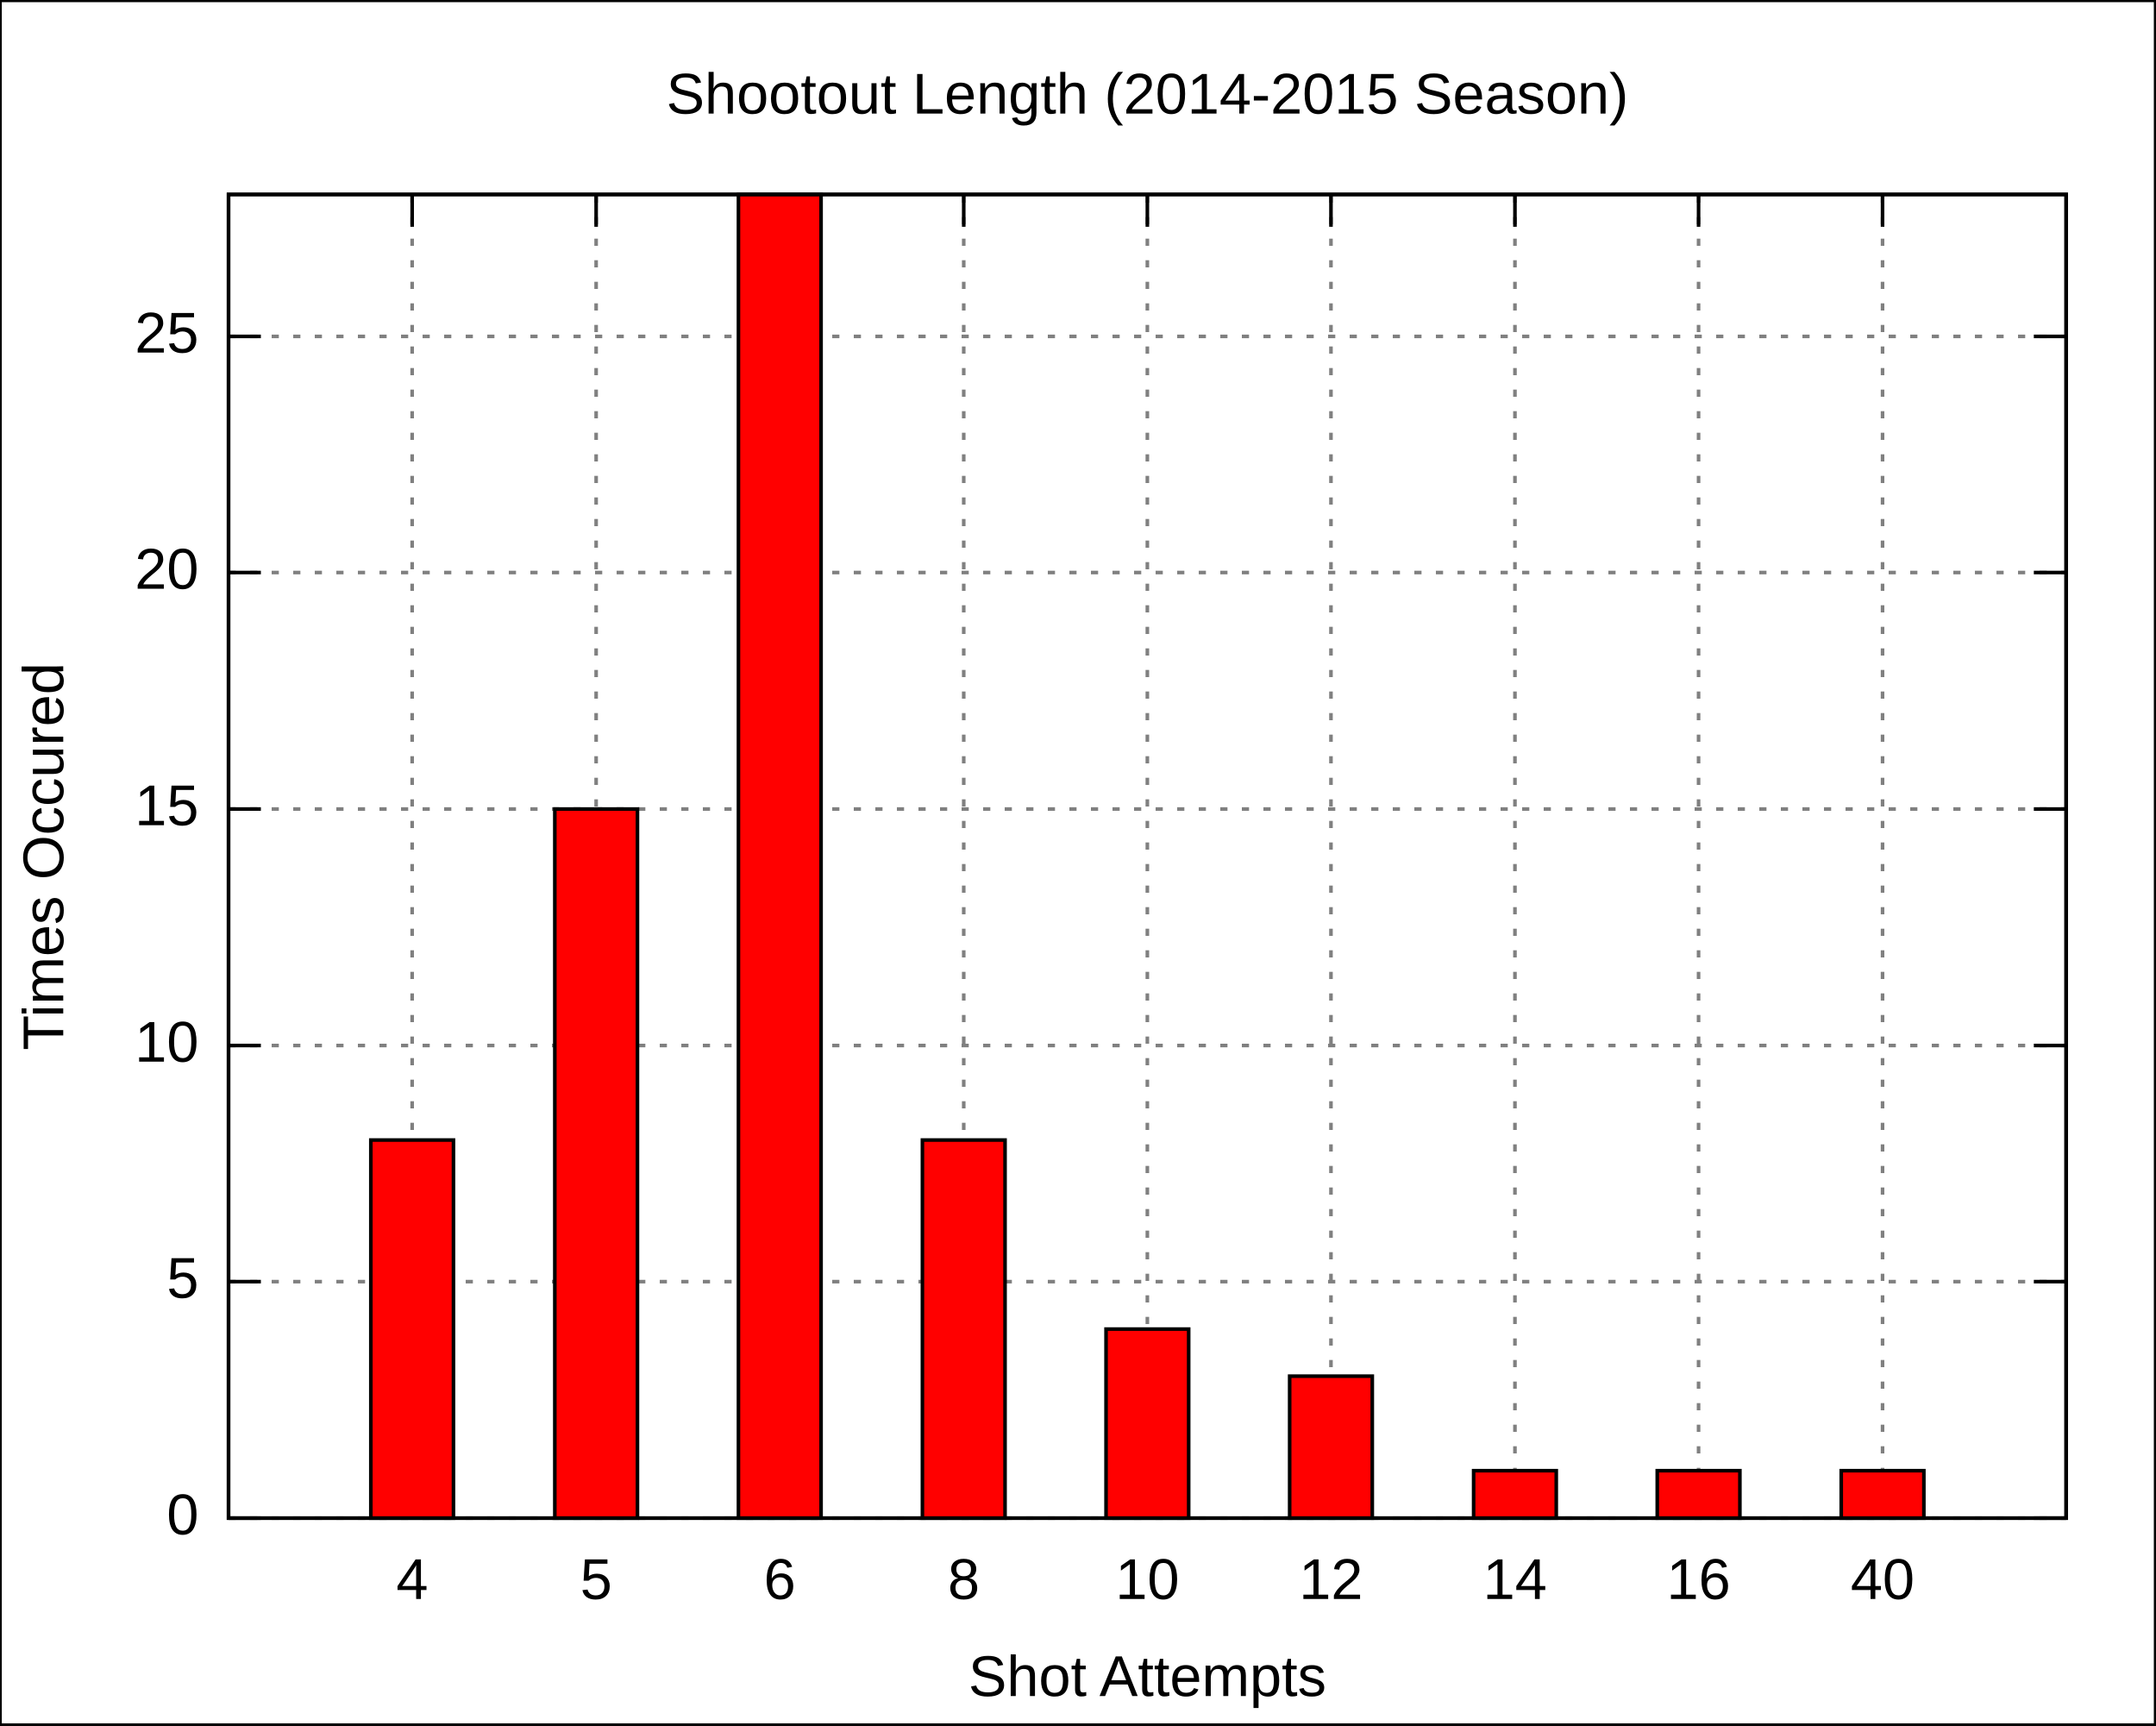
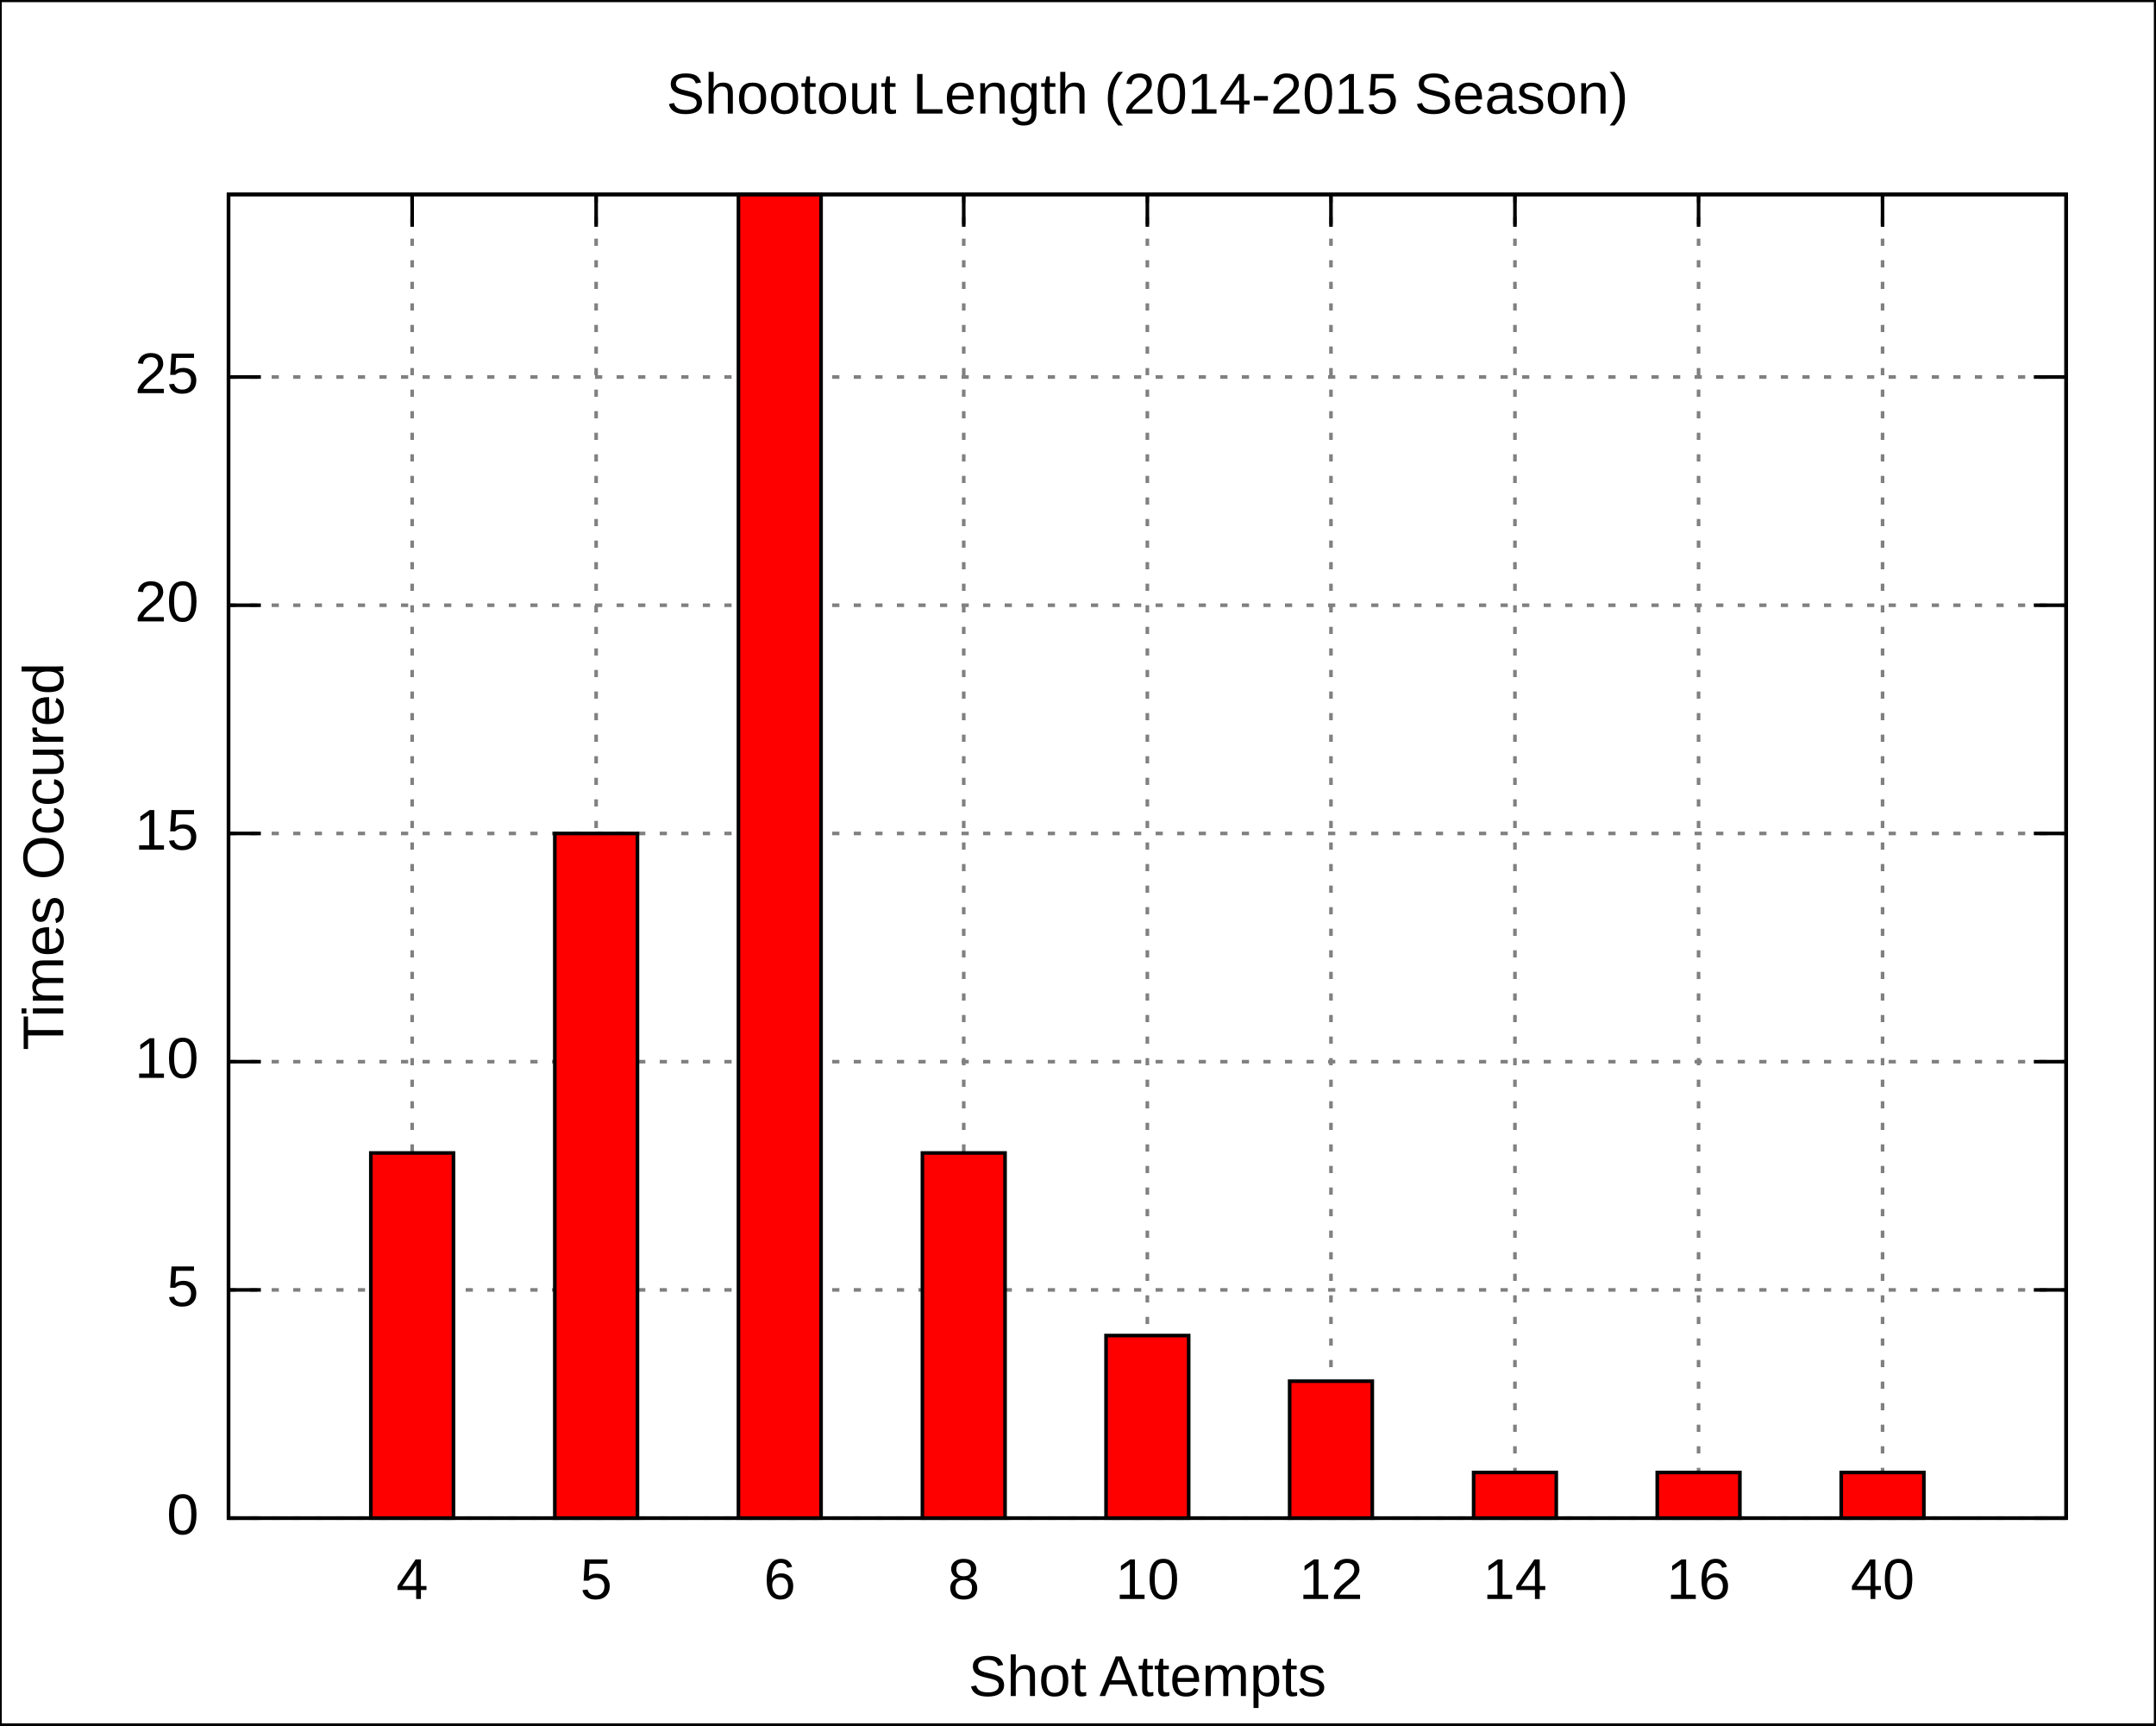
<svg xmlns="http://www.w3.org/2000/svg" xmlns:xlink="http://www.w3.org/1999/xlink" width="600" height="480" viewBox="0 0 600 480">
  <g id="gnuplot_canvas">
    <rect x="0" y="0" width="600" height="480" fill="none" />
    <defs>
      <circle id="gpDot" r="0.5" stroke-width="0.5" />
      <path id="gpPt0" stroke-width="0.222" stroke="currentColor" d="M-1,0 h2 M0,-1 v2" />
      <path id="gpPt1" stroke-width="0.222" stroke="currentColor" d="M-1,-1 L1,1 M1,-1 L-1,1" />
      <path id="gpPt2" stroke-width="0.222" stroke="currentColor" d="M-1,0 L1,0 M0,-1 L0,1 M-1,-1 L1,1 M-1,1 L1,-1" />
      <rect id="gpPt3" stroke-width="0.222" stroke="currentColor" x="-1" y="-1" width="2" height="2" />
      <rect id="gpPt4" stroke-width="0.222" stroke="currentColor" fill="currentColor" x="-1" y="-1" width="2" height="2" />
      <circle id="gpPt5" stroke-width="0.222" stroke="currentColor" cx="0" cy="0" r="1" />
      <use xlink:href="#gpPt5" id="gpPt6" fill="currentColor" stroke="none" />
      <path id="gpPt7" stroke-width="0.222" stroke="currentColor" d="M0,-1.33 L-1.33,0.67 L1.33,0.67 z" />
      <use xlink:href="#gpPt7" id="gpPt8" fill="currentColor" stroke="none" />
      <use xlink:href="#gpPt7" id="gpPt9" stroke="currentColor" transform="rotate(180)" />
      <use xlink:href="#gpPt9" id="gpPt10" fill="currentColor" stroke="none" />
      <use xlink:href="#gpPt3" id="gpPt11" stroke="currentColor" transform="rotate(45)" />
      <use xlink:href="#gpPt11" id="gpPt12" fill="currentColor" stroke="none" />
    </defs>
    <g style="fill:none; color:white; stroke:currentColor; stroke-width:1.00; stroke-linecap:butt; stroke-linejoin:miter">
</g>
    <g style="fill:none; color:black; stroke:currentColor; stroke-width:1.00; stroke-linecap:butt; stroke-linejoin:miter">
      <g style="stroke:none; shape-rendering:crispEdges">
        <polygon fill="rgb(255, 255, 255)" points="0.0,480.0 599.9,480.0 599.9,0.1 0.0,0.1 " />
      </g>
      <path stroke="black" d="M0.0,480.0 L0.0,0.1 L599.9,0.1 L599.9,480.0 L0.0,480.0  " />
    </g>
    <g style="fill:none; color:gray; stroke:currentColor; stroke-width:1.00; stroke-linecap:butt; stroke-linejoin:miter">
      <path stroke="gray" stroke-dasharray=" 2,4" class="gridline" d="M63.6,422.4 L575.0,422.4  " />
    </g>
    <g style="fill:none; color:black; stroke:currentColor; stroke-width:1.00; stroke-linecap:butt; stroke-linejoin:miter">
      <path stroke="black" d="M63.6,422.4 L72.6,422.4 M575.0,422.4 L566.0,422.4  " />
      <g transform="translate(55.3,426.9)" style="stroke:none; fill:black; font-family:Arial; font-size:12.00pt; text-anchor:end">
        <text> 0</text>
      </g>
    </g>
    <g style="fill:none; color:gray; stroke:currentColor; stroke-width:1.00; stroke-linecap:butt; stroke-linejoin:miter">
-       <path stroke="gray" stroke-dasharray=" 2,4" class="gridline" d="M63.6,356.6 L575.0,356.6  " />
-     </g>
-     <g style="fill:none; color:black; stroke:currentColor; stroke-width:1.00; stroke-linecap:butt; stroke-linejoin:miter">
-       <path stroke="black" d="M63.6,356.6 L72.6,356.6 M575.0,356.6 L566.0,356.6  " />
-       <g transform="translate(55.3,361.1)" style="stroke:none; fill:black; font-family:Arial; font-size:12.00pt; text-anchor:end">
+       <path stroke="gray" stroke-dasharray=" 2,4" class="gridline" d="M63.6,358.9 L575.0,358.9  " />
+     </g>
+     <g style="fill:none; color:black; stroke:currentColor; stroke-width:1.00; stroke-linecap:butt; stroke-linejoin:miter">
+       <path stroke="black" d="M63.6,358.9 L72.6,358.9 M575.0,358.9 L566.0,358.9  " />
+       <g transform="translate(55.3,363.4)" style="stroke:none; fill:black; font-family:Arial; font-size:12.00pt; text-anchor:end">
        <text> 5</text>
      </g>
    </g>
    <g style="fill:none; color:gray; stroke:currentColor; stroke-width:1.00; stroke-linecap:butt; stroke-linejoin:miter">
-       <path stroke="gray" stroke-dasharray=" 2,4" class="gridline" d="M63.6,290.9 L575.0,290.9  " />
-     </g>
-     <g style="fill:none; color:black; stroke:currentColor; stroke-width:1.00; stroke-linecap:butt; stroke-linejoin:miter">
-       <path stroke="black" d="M63.6,290.9 L72.6,290.9 M575.0,290.9 L566.0,290.9  " />
-       <g transform="translate(55.3,295.4)" style="stroke:none; fill:black; font-family:Arial; font-size:12.00pt; text-anchor:end">
+       <path stroke="gray" stroke-dasharray=" 2,4" class="gridline" d="M63.6,295.4 L575.0,295.4  " />
+     </g>
+     <g style="fill:none; color:black; stroke:currentColor; stroke-width:1.00; stroke-linecap:butt; stroke-linejoin:miter">
+       <path stroke="black" d="M63.6,295.4 L72.6,295.4 M575.0,295.4 L566.0,295.4  " />
+       <g transform="translate(55.3,299.9)" style="stroke:none; fill:black; font-family:Arial; font-size:12.00pt; text-anchor:end">
        <text> 10</text>
      </g>
    </g>
    <g style="fill:none; color:gray; stroke:currentColor; stroke-width:1.00; stroke-linecap:butt; stroke-linejoin:miter">
-       <path stroke="gray" stroke-dasharray=" 2,4" class="gridline" d="M63.6,225.1 L575.0,225.1  " />
-     </g>
-     <g style="fill:none; color:black; stroke:currentColor; stroke-width:1.00; stroke-linecap:butt; stroke-linejoin:miter">
-       <path stroke="black" d="M63.6,225.1 L72.6,225.1 M575.0,225.1 L566.0,225.1  " />
-       <g transform="translate(55.3,229.6)" style="stroke:none; fill:black; font-family:Arial; font-size:12.00pt; text-anchor:end">
+       <path stroke="gray" stroke-dasharray=" 2,4" class="gridline" d="M63.6,231.9 L575.0,231.9  " />
+     </g>
+     <g style="fill:none; color:black; stroke:currentColor; stroke-width:1.00; stroke-linecap:butt; stroke-linejoin:miter">
+       <path stroke="black" d="M63.6,231.9 L72.6,231.9 M575.0,231.9 L566.0,231.9  " />
+       <g transform="translate(55.3,236.4)" style="stroke:none; fill:black; font-family:Arial; font-size:12.00pt; text-anchor:end">
        <text> 15</text>
      </g>
    </g>
    <g style="fill:none; color:gray; stroke:currentColor; stroke-width:1.00; stroke-linecap:butt; stroke-linejoin:miter">
-       <path stroke="gray" stroke-dasharray=" 2,4" class="gridline" d="M63.6,159.3 L575.0,159.3  " />
-     </g>
-     <g style="fill:none; color:black; stroke:currentColor; stroke-width:1.00; stroke-linecap:butt; stroke-linejoin:miter">
-       <path stroke="black" d="M63.6,159.3 L72.6,159.3 M575.0,159.3 L566.0,159.3  " />
-       <g transform="translate(55.3,163.8)" style="stroke:none; fill:black; font-family:Arial; font-size:12.00pt; text-anchor:end">
+       <path stroke="gray" stroke-dasharray=" 2,4" class="gridline" d="M63.6,168.4 L575.0,168.4  " />
+     </g>
+     <g style="fill:none; color:black; stroke:currentColor; stroke-width:1.00; stroke-linecap:butt; stroke-linejoin:miter">
+       <path stroke="black" d="M63.6,168.4 L72.6,168.4 M575.0,168.4 L566.0,168.4  " />
+       <g transform="translate(55.3,172.9)" style="stroke:none; fill:black; font-family:Arial; font-size:12.00pt; text-anchor:end">
        <text> 20</text>
      </g>
    </g>
    <g style="fill:none; color:gray; stroke:currentColor; stroke-width:1.00; stroke-linecap:butt; stroke-linejoin:miter">
-       <path stroke="gray" stroke-dasharray=" 2,4" class="gridline" d="M63.6,93.6 L575.0,93.6  " />
-     </g>
-     <g style="fill:none; color:black; stroke:currentColor; stroke-width:1.00; stroke-linecap:butt; stroke-linejoin:miter">
-       <path stroke="black" d="M63.6,93.6 L72.6,93.6 M575.0,93.6 L566.0,93.6  " />
-       <g transform="translate(55.3,98.1)" style="stroke:none; fill:black; font-family:Arial; font-size:12.00pt; text-anchor:end">
+       <path stroke="gray" stroke-dasharray=" 2,4" class="gridline" d="M63.6,104.9 L575.0,104.9  " />
+     </g>
+     <g style="fill:none; color:black; stroke:currentColor; stroke-width:1.00; stroke-linecap:butt; stroke-linejoin:miter">
+       <path stroke="black" d="M63.6,104.9 L72.6,104.9 M575.0,104.9 L566.0,104.9  " />
+       <g transform="translate(55.3,109.4)" style="stroke:none; fill:black; font-family:Arial; font-size:12.00pt; text-anchor:end">
        <text> 25</text>
      </g>
    </g>
    <g style="fill:none; color:gray; stroke:currentColor; stroke-width:1.00; stroke-linecap:butt; stroke-linejoin:miter">
      <path stroke="gray" stroke-dasharray=" 2,4" class="gridline" d="M114.7,422.4 L114.7,54.1  " />
    </g>
    <g style="fill:none; color:black; stroke:currentColor; stroke-width:1.00; stroke-linecap:butt; stroke-linejoin:miter">
      <path stroke="black" d="M114.7,422.4 L114.7,413.4 M114.7,54.1 L114.7,63.1  " />
      <g transform="translate(114.7,444.9)" style="stroke:none; fill:black; font-family:Arial; font-size:12.00pt; text-anchor:middle">
        <text>4</text>
      </g>
    </g>
    <g style="fill:none; color:gray; stroke:currentColor; stroke-width:1.00; stroke-linecap:butt; stroke-linejoin:miter">
      <path stroke="gray" stroke-dasharray=" 2,4" class="gridline" d="M165.9,422.4 L165.9,54.1  " />
    </g>
    <g style="fill:none; color:black; stroke:currentColor; stroke-width:1.00; stroke-linecap:butt; stroke-linejoin:miter">
      <path stroke="black" d="M165.9,422.4 L165.9,413.4 M165.9,54.1 L165.9,63.1  " />
      <g transform="translate(165.9,444.9)" style="stroke:none; fill:black; font-family:Arial; font-size:12.00pt; text-anchor:middle">
        <text>5</text>
      </g>
    </g>
    <g style="fill:none; color:gray; stroke:currentColor; stroke-width:1.00; stroke-linecap:butt; stroke-linejoin:miter">
      <path stroke="gray" stroke-dasharray=" 2,4" class="gridline" d="M217.0,422.4 L217.0,54.1  " />
    </g>
    <g style="fill:none; color:black; stroke:currentColor; stroke-width:1.00; stroke-linecap:butt; stroke-linejoin:miter">
      <path stroke="black" d="M217.0,422.4 L217.0,413.4 M217.0,54.1 L217.0,63.1  " />
      <g transform="translate(217.0,444.9)" style="stroke:none; fill:black; font-family:Arial; font-size:12.00pt; text-anchor:middle">
        <text>6</text>
      </g>
    </g>
    <g style="fill:none; color:gray; stroke:currentColor; stroke-width:1.00; stroke-linecap:butt; stroke-linejoin:miter">
      <path stroke="gray" stroke-dasharray=" 2,4" class="gridline" d="M268.2,422.4 L268.2,54.1  " />
    </g>
    <g style="fill:none; color:black; stroke:currentColor; stroke-width:1.00; stroke-linecap:butt; stroke-linejoin:miter">
      <path stroke="black" d="M268.2,422.4 L268.2,413.4 M268.2,54.1 L268.2,63.1  " />
      <g transform="translate(268.2,444.9)" style="stroke:none; fill:black; font-family:Arial; font-size:12.00pt; text-anchor:middle">
        <text>8</text>
      </g>
    </g>
    <g style="fill:none; color:gray; stroke:currentColor; stroke-width:1.00; stroke-linecap:butt; stroke-linejoin:miter">
      <path stroke="gray" stroke-dasharray=" 2,4" class="gridline" d="M319.3,422.4 L319.3,54.1  " />
    </g>
    <g style="fill:none; color:black; stroke:currentColor; stroke-width:1.00; stroke-linecap:butt; stroke-linejoin:miter">
      <path stroke="black" d="M319.3,422.4 L319.3,413.4 M319.3,54.1 L319.3,63.1  " />
      <g transform="translate(319.3,444.9)" style="stroke:none; fill:black; font-family:Arial; font-size:12.00pt; text-anchor:middle">
        <text>10</text>
      </g>
    </g>
    <g style="fill:none; color:gray; stroke:currentColor; stroke-width:1.00; stroke-linecap:butt; stroke-linejoin:miter">
      <path stroke="gray" stroke-dasharray=" 2,4" class="gridline" d="M370.4,422.4 L370.4,54.1  " />
    </g>
    <g style="fill:none; color:black; stroke:currentColor; stroke-width:1.00; stroke-linecap:butt; stroke-linejoin:miter">
      <path stroke="black" d="M370.4,422.4 L370.4,413.4 M370.4,54.1 L370.4,63.1  " />
      <g transform="translate(370.4,444.9)" style="stroke:none; fill:black; font-family:Arial; font-size:12.00pt; text-anchor:middle">
        <text>12</text>
      </g>
    </g>
    <g style="fill:none; color:gray; stroke:currentColor; stroke-width:1.00; stroke-linecap:butt; stroke-linejoin:miter">
      <path stroke="gray" stroke-dasharray=" 2,4" class="gridline" d="M421.6,422.4 L421.6,54.1  " />
    </g>
    <g style="fill:none; color:black; stroke:currentColor; stroke-width:1.00; stroke-linecap:butt; stroke-linejoin:miter">
      <path stroke="black" d="M421.6,422.4 L421.6,413.4 M421.6,54.1 L421.6,63.1  " />
      <g transform="translate(421.6,444.9)" style="stroke:none; fill:black; font-family:Arial; font-size:12.00pt; text-anchor:middle">
        <text>14</text>
      </g>
    </g>
    <g style="fill:none; color:gray; stroke:currentColor; stroke-width:1.00; stroke-linecap:butt; stroke-linejoin:miter">
      <path stroke="gray" stroke-dasharray=" 2,4" class="gridline" d="M472.7,422.4 L472.7,54.1  " />
    </g>
    <g style="fill:none; color:black; stroke:currentColor; stroke-width:1.00; stroke-linecap:butt; stroke-linejoin:miter">
      <path stroke="black" d="M472.7,422.4 L472.7,413.4 M472.7,54.1 L472.7,63.1  " />
      <g transform="translate(472.7,444.9)" style="stroke:none; fill:black; font-family:Arial; font-size:12.00pt; text-anchor:middle">
        <text>16</text>
      </g>
    </g>
    <g style="fill:none; color:gray; stroke:currentColor; stroke-width:1.00; stroke-linecap:butt; stroke-linejoin:miter">
      <path stroke="gray" stroke-dasharray=" 2,4" class="gridline" d="M523.9,422.4 L523.9,54.1  " />
    </g>
    <g style="fill:none; color:black; stroke:currentColor; stroke-width:1.00; stroke-linecap:butt; stroke-linejoin:miter">
      <path stroke="black" d="M523.9,422.4 L523.9,413.4 M523.9,54.1 L523.9,63.1  " />
      <g transform="translate(523.9,444.9)" style="stroke:none; fill:black; font-family:Arial; font-size:12.00pt; text-anchor:middle">
        <text>40</text>
      </g>
      <path stroke="black" d="M63.6,54.1 L63.6,422.4 L575.0,422.4 L575.0,54.1 L63.6,54.1 Z  " />
      <g transform="translate(17.6,238.3) rotate(270)" style="stroke:none; fill:black; font-family:Arial; font-size:12.00pt; text-anchor:middle">
        <text>Times Occured</text>
      </g>
      <g transform="translate(319.3,471.9)" style="stroke:none; fill:black; font-family:Arial; font-size:12.00pt; text-anchor:middle">
        <text>Shot Attempts</text>
      </g>
      <g transform="translate(319.3,31.6)" style="stroke:none; fill:black; font-family:Arial; font-size:12.00pt; text-anchor:middle">
        <text>Shootout Length (2014-2015 Season)</text>
      </g>
    </g>
    <g id="gnuplot_plot_1">
      <g style="fill:none; color:red; stroke:currentColor; stroke-width:1.00; stroke-linecap:butt; stroke-linejoin:miter">
        <g style="stroke:none; shape-rendering:crispEdges">
-           <polygon fill="red" points="103.2,422.4 126.3,422.4 126.3,317.1 103.2,317.1 " />
-         </g>
-         <path stroke="black" d="M103.2,422.4 L103.2,317.2 L126.2,317.2 L126.2,422.4 L103.2,422.4 Z  " />
-         <g style="stroke:none; shape-rendering:crispEdges">
-           <polygon fill="currentColor" points="154.4,422.4 177.5,422.4 177.5,225.0 154.4,225.0 " />
-         </g>
-         <path stroke="black" d="M154.4,422.4 L154.4,225.1 L177.4,225.1 L177.4,422.4 L154.4,422.4 Z  " />
+           <polygon fill="red" points="103.2,422.4 126.3,422.4 126.3,320.7 103.2,320.7 " />
+         </g>
+         <path stroke="black" d="M103.2,422.4 L103.2,320.8 L126.2,320.8 L126.2,422.4 L103.2,422.4 Z  " />
+         <g style="stroke:none; shape-rendering:crispEdges">
+           <polygon fill="currentColor" points="154.4,422.4 177.5,422.4 177.5,231.8 154.4,231.8 " />
+         </g>
+         <path stroke="black" d="M154.4,422.4 L154.4,231.9 L177.4,231.9 L177.4,422.4 L154.4,422.4 Z  " />
        <g style="stroke:none; shape-rendering:crispEdges">
          <polygon fill="currentColor" points="205.5,422.4 228.6,422.4 228.6,54.0 205.5,54.0 " />
        </g>
        <path stroke="black" d="M205.5,422.4 L205.5,54.1 L228.5,54.1 L228.5,422.4 L205.5,422.4 Z  " />
        <g style="stroke:none; shape-rendering:crispEdges">
-           <polygon fill="currentColor" points="256.7,422.4 279.8,422.4 279.8,317.1 256.7,317.1 " />
-         </g>
-         <path stroke="black" d="M256.7,422.4 L256.7,317.2 L279.7,317.2 L279.7,422.4 L256.7,422.4 Z  " />
-         <g style="stroke:none; shape-rendering:crispEdges">
-           <polygon fill="currentColor" points="307.8,422.4 330.9,422.4 330.9,369.7 307.8,369.7 " />
-         </g>
-         <path stroke="black" d="M307.8,422.4 L307.8,369.8 L330.8,369.8 L330.8,422.4 L307.8,422.4 Z  " />
-         <g style="stroke:none; shape-rendering:crispEdges">
-           <polygon fill="currentColor" points="358.9,422.4 382.0,422.4 382.0,382.8 358.9,382.8 " />
-         </g>
-         <path stroke="black" d="M358.9,422.4 L358.9,382.9 L381.9,382.9 L381.9,422.4 L358.9,422.4 Z  " />
-         <g style="stroke:none; shape-rendering:crispEdges">
-           <polygon fill="currentColor" points="410.1,422.4 433.2,422.4 433.2,409.1 410.1,409.1 " />
-         </g>
-         <path stroke="black" d="M410.1,422.4 L410.1,409.2 L433.1,409.2 L433.1,422.4 L410.1,422.4 Z  " />
-         <g style="stroke:none; shape-rendering:crispEdges">
-           <polygon fill="currentColor" points="461.2,422.4 484.3,422.4 484.3,409.1 461.2,409.1 " />
-         </g>
-         <path stroke="black" d="M461.2,422.4 L461.2,409.2 L484.2,409.2 L484.2,422.4 L461.2,422.4 Z  " />
-         <g style="stroke:none; shape-rendering:crispEdges">
-           <polygon fill="currentColor" points="512.4,422.4 535.5,422.4 535.5,409.1 512.4,409.1 " />
-         </g>
-         <path stroke="black" d="M512.4,422.4 L512.4,409.2 L535.4,409.2 L535.4,422.4 L512.4,422.4 Z  " />
+           <polygon fill="currentColor" points="256.7,422.4 279.8,422.4 279.8,320.7 256.7,320.7 " />
+         </g>
+         <path stroke="black" d="M256.7,422.4 L256.7,320.8 L279.7,320.8 L279.7,422.4 L256.7,422.4 Z  " />
+         <g style="stroke:none; shape-rendering:crispEdges">
+           <polygon fill="currentColor" points="307.8,422.4 330.9,422.4 330.9,371.5 307.8,371.5 " />
+         </g>
+         <path stroke="black" d="M307.8,422.4 L307.8,371.6 L330.8,371.6 L330.8,422.4 L307.8,422.4 Z  " />
+         <g style="stroke:none; shape-rendering:crispEdges">
+           <polygon fill="currentColor" points="358.9,422.4 382.0,422.4 382.0,384.2 358.9,384.2 " />
+         </g>
+         <path stroke="black" d="M358.9,422.4 L358.9,384.3 L381.9,384.3 L381.9,422.4 L358.9,422.4 Z  " />
+         <g style="stroke:none; shape-rendering:crispEdges">
+           <polygon fill="currentColor" points="410.1,422.4 433.2,422.4 433.2,409.6 410.1,409.6 " />
+         </g>
+         <path stroke="black" d="M410.1,422.4 L410.1,409.7 L433.1,409.7 L433.1,422.4 L410.1,422.4 Z  " />
+         <g style="stroke:none; shape-rendering:crispEdges">
+           <polygon fill="currentColor" points="461.2,422.4 484.3,422.4 484.3,409.6 461.2,409.6 " />
+         </g>
+         <path stroke="black" d="M461.2,422.4 L461.2,409.7 L484.2,409.7 L484.2,422.4 L461.2,422.4 Z  " />
+         <g style="stroke:none; shape-rendering:crispEdges">
+           <polygon fill="currentColor" points="512.4,422.4 535.5,422.4 535.5,409.6 512.4,409.6 " />
+         </g>
+         <path stroke="black" d="M512.4,422.4 L512.4,409.7 L535.4,409.7 L535.4,422.4 L512.4,422.4 Z  " />
      </g>
    </g>
    <g style="fill:none; color:black; stroke:currentColor; stroke-width:1.00; stroke-linecap:butt; stroke-linejoin:miter">
      <path stroke="black" d="M63.6,54.1 L63.6,422.4 L575.0,422.4 L575.0,54.1 L63.6,54.1 Z  " />
    </g>
  </g>
</svg>
